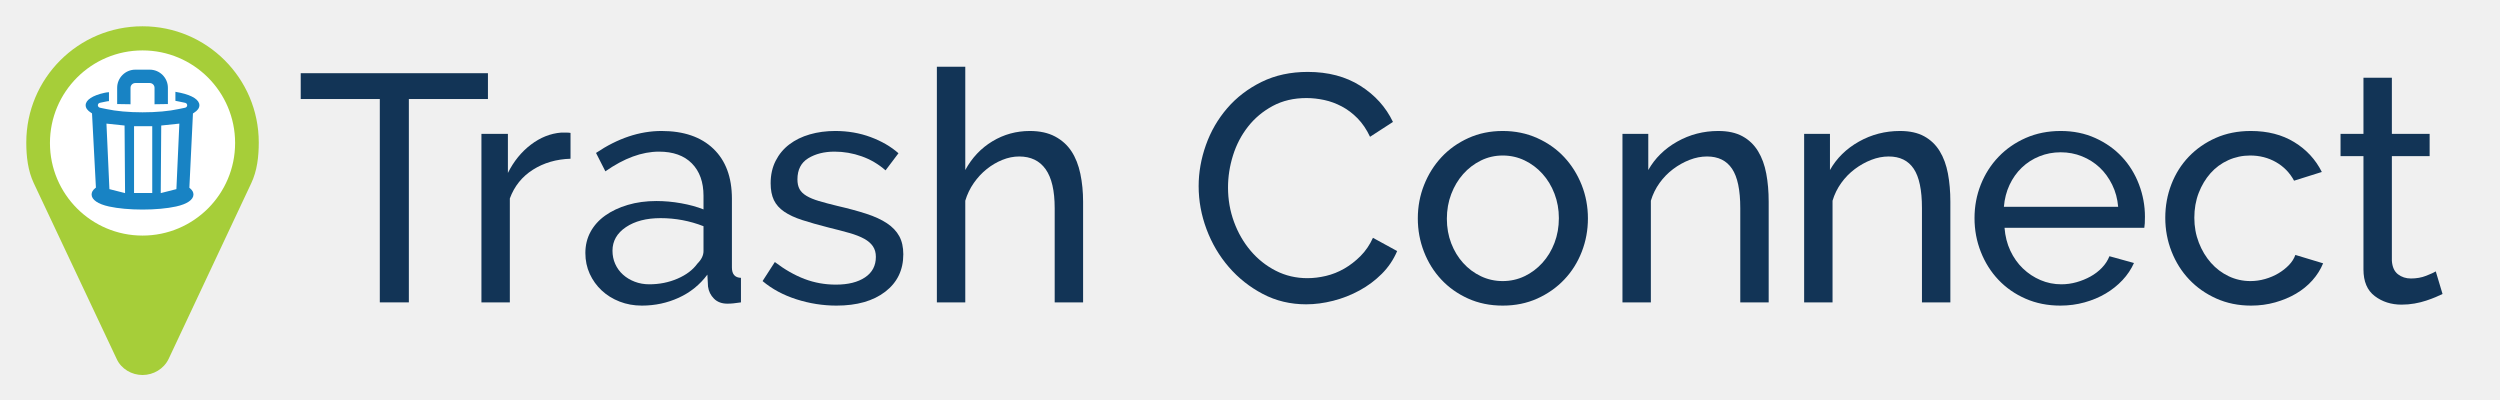
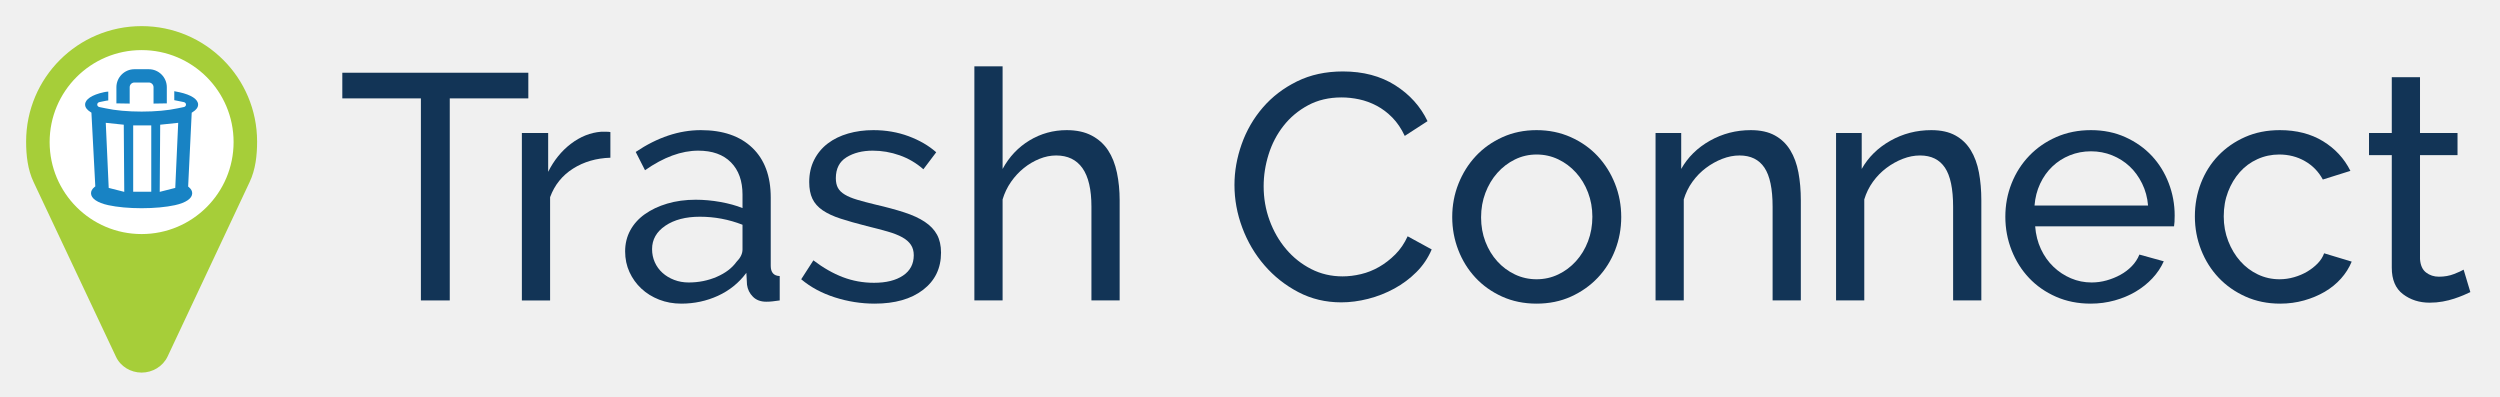
- <svg xmlns="http://www.w3.org/2000/svg" version="1.1" id="Layer_1" x="0px" y="0px" width="2567.546px" height="410.321px" viewBox="0 0 2567.546 410.321" enable-background="new 0 0 2567.546 410.321" xml:space="preserve">
+ <svg xmlns="http://www.w3.org/2000/svg" version="1.1" id="Layer_1" x="0px" y="0px" width="2584.182px" height="410.321px" viewBox="0 0 2584.182 410.321" enable-background="new 0 0 2584.182 410.321" xml:space="preserve">
  <g>
    <g>
-       <path fill="#123456" d="M501.121,101.7h-81.219v208.848h-29.836V101.7h-81.218V75.18h192.272V101.7z" />
-       <path fill="#123456" d="M585.938,163.029c-14.586,0.445-27.463,4.201-38.62,11.271c-11.162,7.076-19.062,16.907-23.703,29.504    v106.745h-29.172V137.503h27.184v40.112c5.967-11.934,13.809-21.6,23.536-29.007c9.723-7.402,20.108-11.545,31.162-12.431    c2.206,0,4.087,0,5.635,0c1.544,0,2.87,0.114,3.979,0.332V163.029z" />
-       <path fill="#123456" d="M659.198,313.863c-8.18,0-15.804-1.383-22.874-4.144c-7.076-2.761-13.209-6.573-18.398-11.437    c-5.195-4.859-9.282-10.551-12.266-17.073c-2.984-6.516-4.476-13.644-4.476-21.382c0-7.956,1.767-15.192,5.304-21.714    c3.533-6.516,8.563-12.1,15.084-16.741c6.516-4.641,14.255-8.288,23.205-10.94c8.95-2.652,18.73-3.978,29.338-3.978    c8.396,0,16.907,0.777,25.526,2.321c8.619,1.549,16.243,3.646,22.874,6.298v-13.923c0-14.141-3.979-25.247-11.935-33.316    c-7.956-8.065-19.228-12.1-33.813-12.1c-17.461,0-35.803,6.744-55.03,20.222l-9.613-18.896    c22.319-15.026,44.753-22.542,67.296-22.542c22.76,0,40.495,6.081,53.206,18.233c12.706,12.157,19.062,29.287,19.062,51.383v70.61    c0,6.853,3.093,10.391,9.282,10.608v25.194c-3.098,0.44-5.636,0.772-7.624,0.995c-1.989,0.217-4.093,0.332-6.299,0.332    c-5.75,0-10.334-1.709-13.758-5.139c-3.429-3.424-5.47-7.567-6.133-12.431l-0.663-12.266    c-7.738,10.391-17.518,18.29-29.338,23.703C685.33,311.154,672.676,313.863,659.198,313.863z M666.822,291.984    c10.386,0,20.057-1.932,29.007-5.801c8.95-3.864,15.746-9.002,20.388-15.415c4.195-4.195,6.299-8.505,6.299-12.929v-25.526    c-14.146-5.521-28.841-8.288-44.091-8.288c-14.586,0-26.469,3.098-35.637,9.282c-9.173,6.19-13.757,14.255-13.757,24.2    c0,4.864,0.938,9.396,2.817,13.592c1.875,4.201,4.527,7.848,7.956,10.94c3.424,3.097,7.459,5.527,12.1,7.293    C656.546,291.104,661.519,291.984,666.822,291.984z" />
-       <path fill="#123456" d="M859.091,313.863c-13.923,0-27.629-2.155-41.106-6.464c-13.483-4.31-25.086-10.551-34.808-18.73    l12.597-19.559c10.163,7.738,20.331,13.54,30.498,17.404c10.163,3.869,20.886,5.801,32.156,5.801    c12.598,0,22.595-2.486,30.001-7.458c7.402-4.973,11.105-11.986,11.105-21.051c0-4.196-0.994-7.791-2.983-10.774    s-4.973-5.579-8.95-7.791c-3.979-2.207-9.064-4.195-15.249-5.967c-6.19-1.767-13.375-3.646-21.548-5.636    c-10.391-2.652-19.342-5.19-26.853-7.625c-7.516-2.429-13.705-5.304-18.564-8.619c-4.863-3.315-8.401-7.293-10.607-11.934    c-2.212-4.641-3.315-10.386-3.315-17.238c0-8.619,1.709-16.296,5.139-23.04c3.424-6.739,8.122-12.375,14.089-16.907    c5.967-4.527,12.98-7.957,21.051-10.277c8.064-2.321,16.74-3.481,26.022-3.481c13.038,0,25.194,2.103,36.466,6.299    c11.271,4.201,20.771,9.728,28.51,16.575l-13.261,17.57c-7.293-6.408-15.472-11.214-24.531-14.42    c-9.064-3.201-18.347-4.807-27.847-4.807c-10.607,0-19.615,2.269-27.018,6.796c-7.407,4.532-11.105,11.769-11.105,21.714    c0,3.978,0.715,7.293,2.155,9.945c1.435,2.652,3.813,4.973,7.127,6.962c3.315,1.989,7.568,3.76,12.764,5.304    c5.189,1.549,11.437,3.207,18.729,4.973c11.489,2.652,21.491,5.361,30.001,8.122c8.506,2.766,15.581,6.024,21.217,9.779    c5.636,3.761,9.831,8.179,12.597,13.26c2.761,5.086,4.145,11.271,4.145,18.564c0,16.135-6.19,28.955-18.564,38.455    C896.769,309.114,880.085,313.863,859.091,313.863z" />
-       <path fill="#123456" d="M1112.357,310.548h-29.173v-96.799c0-17.901-3.098-31.213-9.282-39.946    c-6.189-8.728-15.249-13.095-27.184-13.095c-5.749,0-11.493,1.16-17.238,3.481c-5.749,2.32-11.105,5.47-16.078,9.448    c-4.972,3.978-9.396,8.733-13.26,14.255c-3.869,5.527-6.796,11.603-8.785,18.232v104.424h-29.172V68.55h29.172v106.082    c6.848-12.597,16.13-22.429,27.847-29.504c11.712-7.07,24.531-10.608,38.455-10.608c10.162,0,18.781,1.88,25.857,5.636    c7.07,3.76,12.705,8.842,16.906,15.249c4.195,6.413,7.236,14.089,9.116,23.04c1.875,8.951,2.818,18.513,2.818,28.675V310.548z" />
-       <path fill="#123456" d="M1231.031,191.207c0-14.141,2.486-28.23,7.459-42.267c4.973-14.032,12.266-26.629,21.879-37.792    c9.614-11.157,21.383-20.165,35.306-27.018c13.923-6.848,29.722-10.277,47.405-10.277c20.993,0,39.004,4.755,54.035,14.255    c15.026,9.505,26.188,21.879,33.482,37.128l-23.537,15.25c-3.538-7.511-7.79-13.81-12.763-18.896    c-4.973-5.081-10.391-9.168-16.244-12.266c-5.858-3.092-11.883-5.304-18.067-6.63c-6.189-1.326-12.266-1.989-18.232-1.989    c-13.043,0-24.588,2.709-34.643,8.122c-10.059,5.418-18.512,12.488-25.359,21.216c-6.854,8.733-11.991,18.564-15.415,29.504    c-3.43,10.939-5.139,21.936-5.139,32.985c0,12.379,2.041,24.148,6.133,35.305c4.087,11.162,9.779,21.05,17.072,29.669    s15.912,15.472,25.857,20.554c9.945,5.086,20.771,7.625,32.487,7.625c6.185,0,12.541-0.772,19.062-2.321    c6.517-1.543,12.764-4.03,18.73-7.458c5.967-3.424,11.546-7.733,16.741-12.929c5.189-5.19,9.447-11.437,12.763-18.73    l24.863,13.591c-3.761,8.842-9.008,16.632-15.747,23.371c-6.744,6.744-14.368,12.432-22.874,17.073    c-8.51,4.641-17.518,8.179-27.018,10.608c-9.505,2.43-18.787,3.647-27.846,3.647c-16.136,0-30.944-3.533-44.422-10.608    c-13.483-7.07-25.143-16.295-34.974-27.681c-9.837-11.38-17.461-24.309-22.874-38.786    C1233.735,220.99,1231.031,206.238,1231.031,191.207z" />
-       <path fill="#123456" d="M1543.307,313.863c-13.043,0-24.92-2.435-35.637-7.293c-10.723-4.859-19.891-11.38-27.515-19.559    c-7.625-8.174-13.54-17.679-17.736-28.51c-4.2-10.826-6.298-22.211-6.298-34.145c0-12.152,2.154-23.646,6.464-34.477    c4.31-10.826,10.276-20.331,17.901-28.509c7.625-8.174,16.793-14.695,27.515-19.559c10.717-4.859,22.485-7.293,35.306-7.293    c12.814,0,24.64,2.435,35.471,7.293c10.826,4.864,20.057,11.385,27.681,19.559c7.625,8.179,13.592,17.684,17.901,28.509    c4.31,10.831,6.465,22.325,6.465,34.477c0,11.934-2.104,23.319-6.299,34.145c-4.201,10.831-10.168,20.336-17.901,28.51    c-7.738,8.179-16.964,14.7-27.681,19.559C1568.222,311.429,1556.344,313.863,1543.307,313.863z M1485.956,224.688    c0,9.064,1.492,17.461,4.476,25.194c2.983,7.739,7.07,14.478,12.266,20.222c5.19,5.75,11.271,10.277,18.232,13.592    c6.962,3.315,14.421,4.973,22.377,4.973s15.415-1.657,22.377-4.973c6.961-3.315,13.094-7.899,18.398-13.757    c5.304-5.853,9.447-12.706,12.431-20.553c2.984-7.842,4.476-16.295,4.476-25.36c0-8.836-1.491-17.181-4.476-25.028    c-2.983-7.842-7.127-14.695-12.431-20.554c-5.305-5.853-11.438-10.442-18.398-13.757c-6.962-3.315-14.421-4.973-22.377-4.973    s-15.415,1.715-22.377,5.139c-6.961,3.429-13.042,8.07-18.232,13.923c-5.195,5.858-9.282,12.711-12.266,20.554    C1487.448,207.176,1485.956,215.629,1485.956,224.688z" />
-       <path fill="#123456" d="M1816.467,310.548h-29.173v-96.799c0-18.564-2.817-32.042-8.453-40.444    c-5.636-8.396-14.203-12.597-25.691-12.597c-5.968,0-11.935,1.16-17.901,3.481c-5.968,2.32-11.603,5.47-16.907,9.448    c-5.304,3.978-9.945,8.733-13.923,14.255c-3.979,5.527-6.962,11.603-8.951,18.232v104.424h-29.172V137.503h26.521v37.128    c6.848-12.152,16.74-21.879,29.669-29.172c12.929-7.293,27.018-10.94,42.268-10.94c9.945,0,18.232,1.823,24.862,5.47    c6.631,3.647,11.935,8.733,15.912,15.25c3.979,6.521,6.796,14.203,8.454,23.04c1.657,8.842,2.486,18.456,2.486,28.841V310.548z" />
-       <path fill="#123456" d="M2003.053,310.548h-29.173v-96.799c0-18.564-2.817-32.042-8.453-40.444    c-5.636-8.396-14.203-12.597-25.691-12.597c-5.968,0-11.935,1.16-17.901,3.481c-5.968,2.32-11.603,5.47-16.907,9.448    c-5.304,3.978-9.945,8.733-13.923,14.255c-3.979,5.527-6.962,11.603-8.951,18.232v104.424h-29.172V137.503h26.521v37.128    c6.848-12.152,16.74-21.879,29.669-29.172c12.929-7.293,27.018-10.94,42.268-10.94c9.945,0,18.232,1.823,24.862,5.47    c6.631,3.647,11.935,8.733,15.912,15.25c3.979,6.521,6.796,14.203,8.454,23.04c1.657,8.842,2.486,18.456,2.486,28.841V310.548z" />
-       <path fill="#123456" d="M2116.045,313.863c-13.042,0-24.977-2.377-35.803-7.127c-10.83-4.75-20.112-11.214-27.846-19.393    c-7.739-8.173-13.758-17.735-18.067-28.675c-4.31-10.94-6.464-22.485-6.464-34.643c0-12.151,2.154-23.646,6.464-34.477    c4.31-10.826,10.386-20.331,18.232-28.509c7.843-8.174,17.182-14.638,28.013-19.393c10.825-4.75,22.76-7.127,35.803-7.127    c13.037,0,24.914,2.435,35.637,7.293c10.717,4.864,19.833,11.328,27.349,19.393c7.511,8.07,13.313,17.461,17.404,28.178    c4.087,10.722,6.133,21.828,6.133,33.316c0,2.434-0.057,4.641-0.166,6.63c-0.113,1.989-0.279,3.538-0.497,4.641h-143.542    c0.663,8.619,2.652,16.466,5.968,23.537c3.314,7.076,7.624,13.152,12.929,18.233c5.304,5.086,11.323,9.064,18.066,11.934    c6.739,2.875,13.866,4.31,21.383,4.31c5.304,0,10.494-0.715,15.58-2.155c5.082-1.435,9.831-3.367,14.255-5.801    c4.419-2.429,8.34-5.413,11.769-8.951c3.424-3.532,6.019-7.511,7.79-11.934l25.194,6.961c-2.874,6.413-6.796,12.266-11.768,17.57    c-4.973,5.304-10.723,9.894-17.238,13.758c-6.521,3.869-13.758,6.91-21.714,9.116S2124.664,313.863,2116.045,313.863z     M2175.385,212.423c-0.663-8.174-2.709-15.747-6.133-22.708c-3.43-6.962-7.738-12.872-12.929-17.736    c-5.195-4.858-11.22-8.671-18.067-11.437c-6.853-2.761-14.146-4.144-21.879-4.144c-7.739,0-15.032,1.383-21.88,4.144    c-6.853,2.766-12.877,6.63-18.066,11.603c-5.195,4.973-9.396,10.888-12.598,17.735c-3.206,6.853-5.139,14.369-5.801,22.542    H2175.385z" />
-       <path fill="#123456" d="M2223.781,223.694c0-12.151,2.098-23.646,6.298-34.477c4.196-10.826,10.163-20.273,17.901-28.343    c7.733-8.065,16.959-14.473,27.681-19.228c10.717-4.75,22.708-7.127,35.969-7.127c17.238,0,32.099,3.813,44.587,11.437    c12.483,7.625,21.932,17.85,28.344,30.664l-28.509,8.951c-4.424-8.173-10.608-14.529-18.564-19.062    c-7.956-4.527-16.798-6.796-26.521-6.796c-7.956,0-15.472,1.606-22.542,4.807c-7.076,3.206-13.152,7.682-18.233,13.426    c-5.086,5.75-9.116,12.488-12.1,20.222c-2.983,7.739-4.476,16.244-4.476,25.526c0,9.065,1.544,17.57,4.642,25.526    c3.092,7.957,7.235,14.866,12.431,20.719c5.19,5.858,11.271,10.442,18.233,13.757c6.961,3.315,14.42,4.973,22.376,4.973    c5.082,0,10.111-0.715,15.084-2.155c4.973-1.435,9.5-3.367,13.592-5.801c4.087-2.429,7.676-5.247,10.773-8.454    c3.093-3.201,5.305-6.682,6.63-10.442l28.51,8.619c-2.652,6.413-6.355,12.266-11.105,17.57    c-4.755,5.304-10.333,9.836-16.741,13.592c-6.412,3.761-13.539,6.744-21.382,8.951c-7.848,2.207-16.078,3.315-24.697,3.315    c-13.042,0-24.977-2.435-35.803-7.293c-10.83-4.859-20.112-11.38-27.846-19.559c-7.739-8.174-13.758-17.736-18.067-28.675    C2225.936,247.396,2223.781,235.851,2223.781,223.694z" />
-       <path fill="#123456" d="M2508.538,301.929c-1.771,0.886-4.092,1.937-6.961,3.149c-2.875,1.217-6.133,2.435-9.78,3.646    c-3.646,1.217-7.624,2.207-11.934,2.983c-4.31,0.772-8.785,1.16-13.426,1.16c-10.608,0-19.782-2.926-27.516-8.785    c-7.738-5.853-11.603-14.97-11.603-27.349V160.376h-23.536v-22.874h23.536V79.821h29.173v57.682h38.786v22.874h-38.786v107.408    c0.44,6.413,2.538,11.054,6.299,13.923c3.755,2.875,8.173,4.31,13.26,4.31c5.744,0,10.991-0.938,15.746-2.818    c4.75-1.875,8.009-3.367,9.78-4.476L2508.538,301.929z" />
+       <path fill="#123456" d="M546.121,101.7h-81.219v208.848h-29.836V101.7h-81.218V75.18h192.272V101.7z" />
+       <path fill="#123456" d="M630.938,163.029c-14.586,0.445-27.463,4.201-38.62,11.271c-11.162,7.076-19.062,16.907-23.703,29.504    v106.745h-29.172V137.503h27.184v40.112c5.967-11.934,13.809-21.6,23.536-29.007c9.723-7.402,20.108-11.545,31.162-12.431    c2.206,0,4.087,0,5.635,0c1.544,0,2.87,0.114,3.979,0.332V163.029z" />
+       <path fill="#123456" d="M704.198,313.863c-8.18,0-15.804-1.383-22.874-4.144c-7.076-2.761-13.209-6.573-18.398-11.437    c-5.195-4.859-9.282-10.551-12.266-17.073c-2.984-6.516-4.476-13.644-4.476-21.382c0-7.956,1.767-15.192,5.304-21.714    c3.533-6.516,8.563-12.1,15.084-16.741c6.516-4.641,14.255-8.288,23.205-10.94c8.95-2.652,18.73-3.978,29.338-3.978    c8.396,0,16.907,0.777,25.526,2.321c8.619,1.549,16.243,3.646,22.874,6.298v-13.923c0-14.141-3.979-25.247-11.935-33.316    c-7.956-8.065-19.228-12.1-33.813-12.1c-17.461,0-35.803,6.744-55.03,20.222l-9.613-18.896    c22.319-15.026,44.753-22.542,67.296-22.542c22.76,0,40.495,6.081,53.206,18.233c12.706,12.157,19.062,29.287,19.062,51.383v70.61    c0,6.853,3.093,10.391,9.282,10.608v25.194c-3.098,0.44-5.636,0.772-7.624,0.995c-1.989,0.217-4.093,0.332-6.299,0.332    c-5.75,0-10.334-1.709-13.758-5.139c-3.429-3.424-5.47-7.567-6.133-12.431l-0.663-12.266    c-7.738,10.391-17.518,18.29-29.338,23.703C730.33,311.154,717.676,313.863,704.198,313.863z M711.822,291.984    c10.386,0,20.057-1.932,29.007-5.801c8.95-3.864,15.746-9.002,20.388-15.415c4.195-4.195,6.299-8.505,6.299-12.929v-25.526    c-14.146-5.521-28.841-8.288-44.091-8.288c-14.586,0-26.469,3.098-35.637,9.282c-9.173,6.19-13.757,14.255-13.757,24.2    c0,4.864,0.938,9.396,2.817,13.592c1.875,4.201,4.527,7.848,7.956,10.94c3.424,3.097,7.459,5.527,12.1,7.293    C701.546,291.104,706.519,291.984,711.822,291.984z" />
+       <path fill="#123456" d="M904.091,313.863c-13.923,0-27.629-2.155-41.106-6.464c-13.483-4.31-25.086-10.551-34.808-18.73    l12.597-19.559c10.163,7.738,20.331,13.54,30.498,17.404c10.163,3.869,20.886,5.801,32.156,5.801    c12.598,0,22.595-2.486,30.001-7.458c7.402-4.973,11.105-11.986,11.105-21.051c0-4.196-0.994-7.791-2.983-10.774    s-4.973-5.579-8.95-7.791c-3.979-2.207-9.064-4.195-15.249-5.967c-6.19-1.767-13.375-3.646-21.548-5.636    c-10.391-2.652-19.342-5.19-26.853-7.625c-7.516-2.429-13.705-5.304-18.564-8.619c-4.863-3.315-8.401-7.293-10.607-11.934    c-2.212-4.641-3.315-10.386-3.315-17.238c0-8.619,1.709-16.296,5.139-23.04c3.424-6.739,8.122-12.375,14.089-16.907    c5.967-4.527,12.98-7.957,21.051-10.277c8.064-2.321,16.74-3.481,26.022-3.481c13.038,0,25.194,2.103,36.466,6.299    c11.271,4.201,20.771,9.728,28.51,16.575l-13.261,17.57c-7.293-6.408-15.472-11.214-24.531-14.42    c-9.064-3.201-18.347-4.807-27.847-4.807c-10.607,0-19.615,2.269-27.018,6.796c-7.407,4.532-11.105,11.769-11.105,21.714    c0,3.978,0.715,7.293,2.155,9.945c1.435,2.652,3.813,4.973,7.127,6.962c3.315,1.989,7.568,3.76,12.764,5.304    c5.189,1.549,11.437,3.207,18.729,4.973c11.489,2.652,21.491,5.361,30.001,8.122c8.506,2.766,15.581,6.024,21.217,9.779    c5.636,3.761,9.831,8.179,12.597,13.26c2.761,5.086,4.145,11.271,4.145,18.564c0,16.135-6.19,28.955-18.564,38.455    C941.769,309.114,925.085,313.863,904.091,313.863z" />
+       <path fill="#123456" d="M1157.357,310.548h-29.173v-96.799c0-17.901-3.098-31.213-9.282-39.946    c-6.189-8.728-15.249-13.095-27.184-13.095c-5.749,0-11.493,1.16-17.238,3.481c-5.749,2.32-11.105,5.47-16.078,9.448    c-4.972,3.978-9.396,8.733-13.26,14.255c-3.869,5.527-6.796,11.603-8.785,18.232v104.424h-29.172V68.55h29.172v106.082    c6.848-12.597,16.13-22.429,27.847-29.504c11.712-7.07,24.531-10.608,38.455-10.608c10.162,0,18.781,1.88,25.857,5.636    c7.07,3.76,12.705,8.842,16.906,15.249c4.195,6.413,7.236,14.089,9.116,23.04c1.875,8.951,2.818,18.513,2.818,28.675V310.548z" />
+       <path fill="#123456" d="M1276.031,191.207c0-14.141,2.486-28.23,7.459-42.267c4.973-14.032,12.266-26.629,21.879-37.792    c9.614-11.157,21.383-20.165,35.306-27.018c13.923-6.848,29.722-10.277,47.405-10.277c20.993,0,39.004,4.755,54.035,14.255    c15.026,9.505,26.188,21.879,33.482,37.128l-23.537,15.25c-3.538-7.511-7.79-13.81-12.763-18.896    c-4.973-5.081-10.391-9.168-16.244-12.266c-5.858-3.092-11.883-5.304-18.067-6.63c-6.189-1.326-12.266-1.989-18.232-1.989    c-13.043,0-24.588,2.709-34.643,8.122c-10.059,5.418-18.512,12.488-25.359,21.216c-6.854,8.733-11.991,18.564-15.415,29.504    c-3.43,10.939-5.139,21.936-5.139,32.985c0,12.379,2.041,24.148,6.133,35.305c4.087,11.162,9.779,21.05,17.072,29.669    s15.912,15.472,25.857,20.554c9.945,5.086,20.771,7.625,32.487,7.625c6.185,0,12.541-0.772,19.062-2.321    c6.517-1.543,12.764-4.03,18.73-7.458c5.967-3.424,11.546-7.733,16.741-12.929c5.189-5.19,9.447-11.437,12.763-18.73    l24.863,13.591c-3.761,8.842-9.008,16.632-15.747,23.371c-6.744,6.744-14.368,12.432-22.874,17.073    c-8.51,4.641-17.518,8.179-27.018,10.608c-9.505,2.43-18.787,3.647-27.846,3.647c-16.136,0-30.944-3.533-44.422-10.608    c-13.483-7.07-25.143-16.295-34.974-27.681c-9.837-11.38-17.461-24.309-22.874-38.786    C1278.735,220.99,1276.031,206.238,1276.031,191.207z" />
+       <path fill="#123456" d="M1588.307,313.863c-13.043,0-24.92-2.435-35.637-7.293c-10.723-4.859-19.891-11.38-27.515-19.559    c-7.625-8.174-13.54-17.679-17.736-28.51c-4.2-10.826-6.298-22.211-6.298-34.145c0-12.152,2.154-23.646,6.464-34.477    c4.31-10.826,10.276-20.331,17.901-28.509c7.625-8.174,16.793-14.695,27.515-19.559c10.717-4.859,22.485-7.293,35.306-7.293    c12.814,0,24.64,2.435,35.471,7.293c10.826,4.864,20.057,11.385,27.681,19.559c7.625,8.179,13.592,17.684,17.901,28.509    c4.31,10.831,6.465,22.325,6.465,34.477c0,11.934-2.104,23.319-6.299,34.145c-4.201,10.831-10.168,20.336-17.901,28.51    c-7.738,8.179-16.964,14.7-27.681,19.559C1613.222,311.429,1601.344,313.863,1588.307,313.863z M1530.956,224.688    c0,9.064,1.492,17.461,4.476,25.194c2.983,7.739,7.07,14.478,12.266,20.222c5.19,5.75,11.271,10.277,18.232,13.592    c6.962,3.315,14.421,4.973,22.377,4.973s15.415-1.657,22.377-4.973c6.961-3.315,13.094-7.899,18.398-13.757    c5.304-5.853,9.447-12.706,12.431-20.553c2.984-7.842,4.476-16.295,4.476-25.36c0-8.836-1.491-17.181-4.476-25.028    c-2.983-7.842-7.127-14.695-12.431-20.554c-5.305-5.853-11.438-10.442-18.398-13.757c-6.962-3.315-14.421-4.973-22.377-4.973    s-15.415,1.715-22.377,5.139c-6.961,3.429-13.042,8.07-18.232,13.923c-5.195,5.858-9.282,12.711-12.266,20.554    C1532.448,207.176,1530.956,215.629,1530.956,224.688z" />
+       <path fill="#123456" d="M1861.467,310.548h-29.173v-96.799c0-18.564-2.817-32.042-8.453-40.444    c-5.636-8.396-14.203-12.597-25.691-12.597c-5.968,0-11.935,1.16-17.901,3.481c-5.968,2.32-11.603,5.47-16.907,9.448    c-5.304,3.978-9.945,8.733-13.923,14.255c-3.979,5.527-6.962,11.603-8.951,18.232v104.424h-29.172V137.503h26.521v37.128    c6.848-12.152,16.74-21.879,29.669-29.172c12.929-7.293,27.018-10.94,42.268-10.94c9.945,0,18.232,1.823,24.862,5.47    c6.631,3.647,11.935,8.733,15.912,15.25c3.979,6.521,6.796,14.203,8.454,23.04c1.657,8.842,2.486,18.456,2.486,28.841V310.548z" />
+       <path fill="#123456" d="M2048.053,310.548h-29.173v-96.799c0-18.564-2.817-32.042-8.453-40.444    c-5.636-8.396-14.203-12.597-25.691-12.597c-5.968,0-11.935,1.16-17.901,3.481c-5.968,2.32-11.603,5.47-16.907,9.448    c-5.304,3.978-9.945,8.733-13.923,14.255c-3.979,5.527-6.962,11.603-8.951,18.232v104.424h-29.172V137.503h26.521v37.128    c6.848-12.152,16.74-21.879,29.669-29.172c12.929-7.293,27.018-10.94,42.268-10.94c9.945,0,18.232,1.823,24.862,5.47    c6.631,3.647,11.935,8.733,15.912,15.25c3.979,6.521,6.796,14.203,8.454,23.04c1.657,8.842,2.486,18.456,2.486,28.841V310.548z" />
+       <path fill="#123456" d="M2161.045,313.863c-13.042,0-24.977-2.377-35.803-7.127c-10.83-4.75-20.112-11.214-27.846-19.393    c-7.739-8.173-13.758-17.735-18.067-28.675c-4.31-10.94-6.464-22.485-6.464-34.643c0-12.151,2.154-23.646,6.464-34.477    c4.31-10.826,10.386-20.331,18.232-28.509c7.843-8.174,17.182-14.638,28.013-19.393c10.825-4.75,22.76-7.127,35.803-7.127    c13.037,0,24.914,2.435,35.637,7.293c10.717,4.864,19.833,11.328,27.349,19.393c7.511,8.07,13.313,17.461,17.404,28.178    c4.087,10.722,6.133,21.828,6.133,33.316c0,2.434-0.057,4.641-0.166,6.63c-0.113,1.989-0.279,3.538-0.497,4.641h-143.542    c0.663,8.619,2.652,16.466,5.968,23.537c3.314,7.076,7.624,13.152,12.929,18.233c5.304,5.086,11.323,9.064,18.066,11.934    c6.739,2.875,13.866,4.31,21.383,4.31c5.304,0,10.494-0.715,15.58-2.155c5.082-1.435,9.831-3.367,14.255-5.801    c4.419-2.429,8.34-5.413,11.769-8.951c3.424-3.532,6.019-7.511,7.79-11.934l25.194,6.961c-2.874,6.413-6.796,12.266-11.768,17.57    c-4.973,5.304-10.723,9.894-17.238,13.758c-6.521,3.869-13.758,6.91-21.714,9.116S2169.664,313.863,2161.045,313.863z     M2220.385,212.423c-0.663-8.174-2.709-15.747-6.133-22.708c-3.43-6.962-7.738-12.872-12.929-17.736    c-5.195-4.858-11.22-8.671-18.067-11.437c-6.853-2.761-14.146-4.144-21.879-4.144c-7.739,0-15.032,1.383-21.88,4.144    c-6.853,2.766-12.877,6.63-18.066,11.603c-5.195,4.973-9.396,10.888-12.598,17.735c-3.206,6.853-5.139,14.369-5.801,22.542    H2220.385z" />
+       <path fill="#123456" d="M2268.781,223.694c0-12.151,2.098-23.646,6.298-34.477c4.196-10.826,10.163-20.273,17.901-28.343    c7.733-8.065,16.959-14.473,27.681-19.228c10.717-4.75,22.708-7.127,35.969-7.127c17.238,0,32.099,3.813,44.587,11.437    c12.483,7.625,21.932,17.85,28.344,30.664l-28.509,8.951c-4.424-8.173-10.608-14.529-18.564-19.062    c-7.956-4.527-16.798-6.796-26.521-6.796c-7.956,0-15.472,1.606-22.542,4.807c-7.076,3.206-13.152,7.682-18.233,13.426    c-5.086,5.75-9.116,12.488-12.1,20.222c-2.983,7.739-4.476,16.244-4.476,25.526c0,9.065,1.544,17.57,4.642,25.526    c3.092,7.957,7.235,14.866,12.431,20.719c5.19,5.858,11.271,10.442,18.233,13.757c6.961,3.315,14.42,4.973,22.376,4.973    c5.082,0,10.111-0.715,15.084-2.155c4.973-1.435,9.5-3.367,13.592-5.801c4.087-2.429,7.676-5.247,10.773-8.454    c3.093-3.201,5.305-6.682,6.63-10.442l28.51,8.619c-2.652,6.413-6.355,12.266-11.105,17.57    c-4.755,5.304-10.333,9.836-16.741,13.592c-6.412,3.761-13.539,6.744-21.382,8.951c-7.848,2.207-16.078,3.315-24.697,3.315    c-13.042,0-24.977-2.435-35.803-7.293c-10.83-4.859-20.112-11.38-27.846-19.559c-7.739-8.174-13.758-17.736-18.067-28.675    C2270.936,247.396,2268.781,235.851,2268.781,223.694z" />
+       <path fill="#123456" d="M2553.538,301.929c-1.771,0.886-4.092,1.937-6.961,3.149c-2.875,1.217-6.133,2.435-9.78,3.646    c-3.646,1.217-7.624,2.207-11.934,2.983c-4.31,0.772-8.785,1.16-13.426,1.16c-10.608,0-19.782-2.926-27.516-8.785    c-7.738-5.853-11.603-14.97-11.603-27.349V160.376h-23.536v-22.874h23.536V79.821h29.173v57.682h38.786v22.874h-38.786v107.408    c0.44,6.413,2.538,11.054,6.299,13.923c3.755,2.875,8.173,4.31,13.26,4.31c5.744,0,10.991-0.938,15.746-2.818    c4.75-1.875,8.009-3.367,9.78-4.476L2553.538,301.929z" />
    </g>
    <g>
      <circle fill="#FFFFFF" cx="146.379" cy="145.758" r="101.607" />
      <g>
        <path fill="#1883C4" d="M170.965,82.92c-0.944-2.223-2.31-4.226-3.992-5.909s-3.687-3.048-5.909-3.991     c-2.224-0.944-4.667-1.468-7.226-1.468h-7.439h-0.039h-7.438c-2.56,0-5.001,0.524-7.226,1.468     c-2.224,0.943-4.227,2.308-5.91,3.991c-1.683,1.683-3.047,3.686-3.992,5.909c-0.945,2.222-1.468,4.665-1.468,7.227V98.5v8.353     l6.861,0.108l6.862,0.107v-8.462v-8.46h0h0.001c0-0.67,0.138-1.309,0.387-1.888c0.249-0.581,0.608-1.104,1.05-1.543     c0.441-0.444,0.967-0.804,1.549-1.053c0.582-0.248,1.22-0.386,1.885-0.386h7.438h0.039h7.439c0.666,0,1.303,0.138,1.885,0.386     c0.582,0.249,1.107,0.609,1.549,1.053c0.442,0.439,0.801,0.962,1.049,1.543c0.25,0.58,0.388,1.218,0.388,1.888h0.001h0.001v8.46     v8.462l6.861-0.107l6.861-0.108V98.5v-8.354C172.433,87.585,171.909,85.143,170.965,82.92z" />
        <path fill="#1883C4" d="M185.409,95.317c-1.613-0.361-3.35-0.699-5.263-1.024v9.246c1.204,0.222,2.315,0.445,3.36,0.675     c2.556,0.56,4.129,0.859,5.17,1.058c0.873,0.165,1.313,0.25,1.68,0.367c1.391,0.444,1.885,1.563,1.885,2.461     c0,0.901-0.496,2.024-1.889,2.471c-0.377,0.122-0.83,0.207-1.73,0.379c-1.039,0.197-2.607,0.496-5.116,1.044     c-9.849,2.164-23.032,3.355-37.123,3.355c-14.095,0-27.28-1.191-37.125-3.355c-2.516-0.552-4.088-0.85-5.127-1.048     c-0.898-0.17-1.348-0.256-1.724-0.377c-1.394-0.447-1.89-1.568-1.89-2.47c0-0.898,0.495-2.017,1.885-2.461     c0.368-0.117,0.807-0.202,1.683-0.368c1.043-0.198,2.619-0.497,5.174-1.057c1.27-0.276,1.955-0.313,2.617-0.346     c0.011-0.001,0.021-0.001,0.032-0.002v-9.187c-0.23,0.022-0.449,0.044-0.662,0.064c-1.333,0.126-2.294,0.218-3.893,0.573     c-12.317,2.691-19.378,7.35-19.378,12.782c0,2.813,1.854,5.398,5.509,7.685l1.016,0.636l4.008,76.238l-0.9,0.739     c-2.375,1.95-3.529,4.034-3.529,6.37c0,5.34,6.513,9.828,17.869,12.316c9.273,2.028,21.503,3.145,34.435,3.145     c12.931,0,25.159-1.117,34.429-3.145c11.354-2.488,17.868-6.976,17.868-12.316c0-2.27-1.092-4.3-3.334-6.209l-0.864-0.734     l3.685-76.336l1.025-0.638c3.709-2.308,5.59-4.915,5.59-7.75C204.782,102.666,197.721,98.007,185.409,95.317z M112.369,194.237     l-3.039-67.282l18.608,1.952l0.504,69.411L112.369,194.237z M156.357,198.205h-18.69v-68.607h18.69V198.205z M181.163,194.237     l-16.072,4.081l0.496-69.411l18.615-1.952L181.163,194.237z" />
      </g>
      <path fill="#A6CE39" d="M146.379,27C80.395,27,27,80.395,27,146.379c0,14.222,1.632,28.914,7.696,41.738L119.8,368.585    c4.662,10.259,15.389,16.554,26.58,16.554c11.192,0,21.918-6.295,26.816-16.554l84.868-180.468    c6.063-12.824,7.695-27.516,7.695-41.738C265.759,80.395,212.364,27,146.379,27z M146.379,241.942    c-52.512,0-95.08-42.569-95.08-95.081c0-52.512,42.568-95.081,95.08-95.081c52.512,0,95.081,42.569,95.081,95.081    C241.46,199.374,198.892,241.942,146.379,241.942z" />
    </g>
  </g>
</svg>
